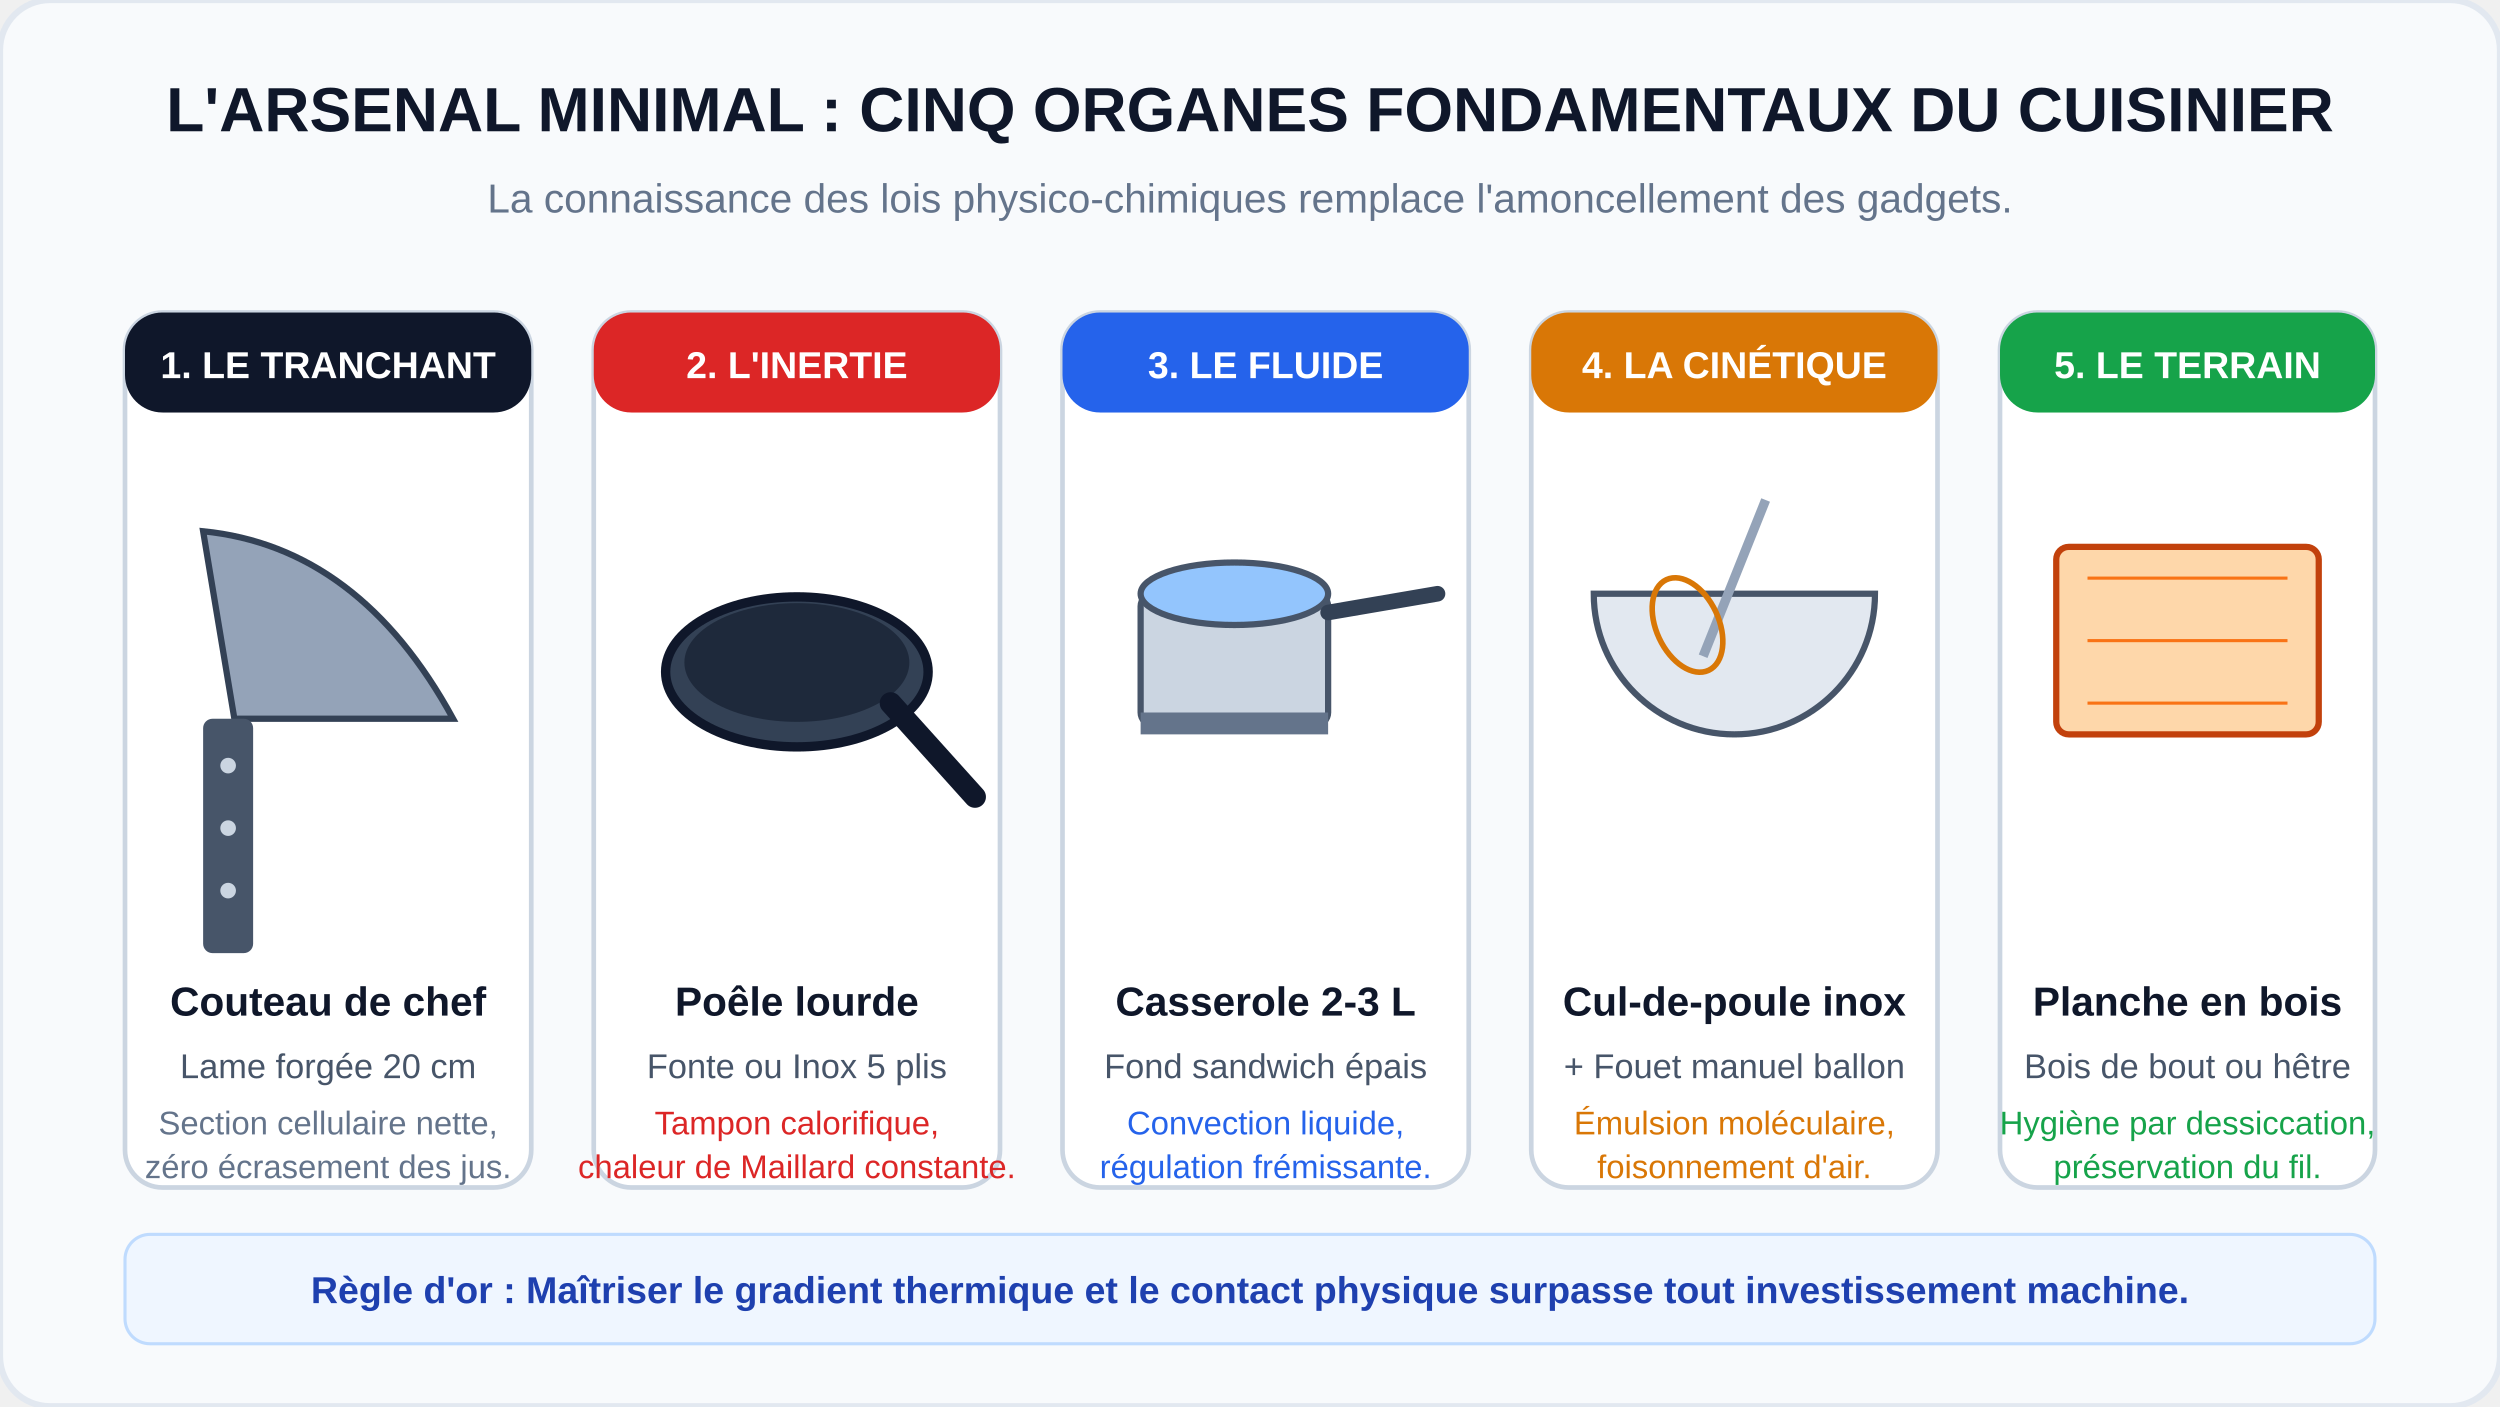
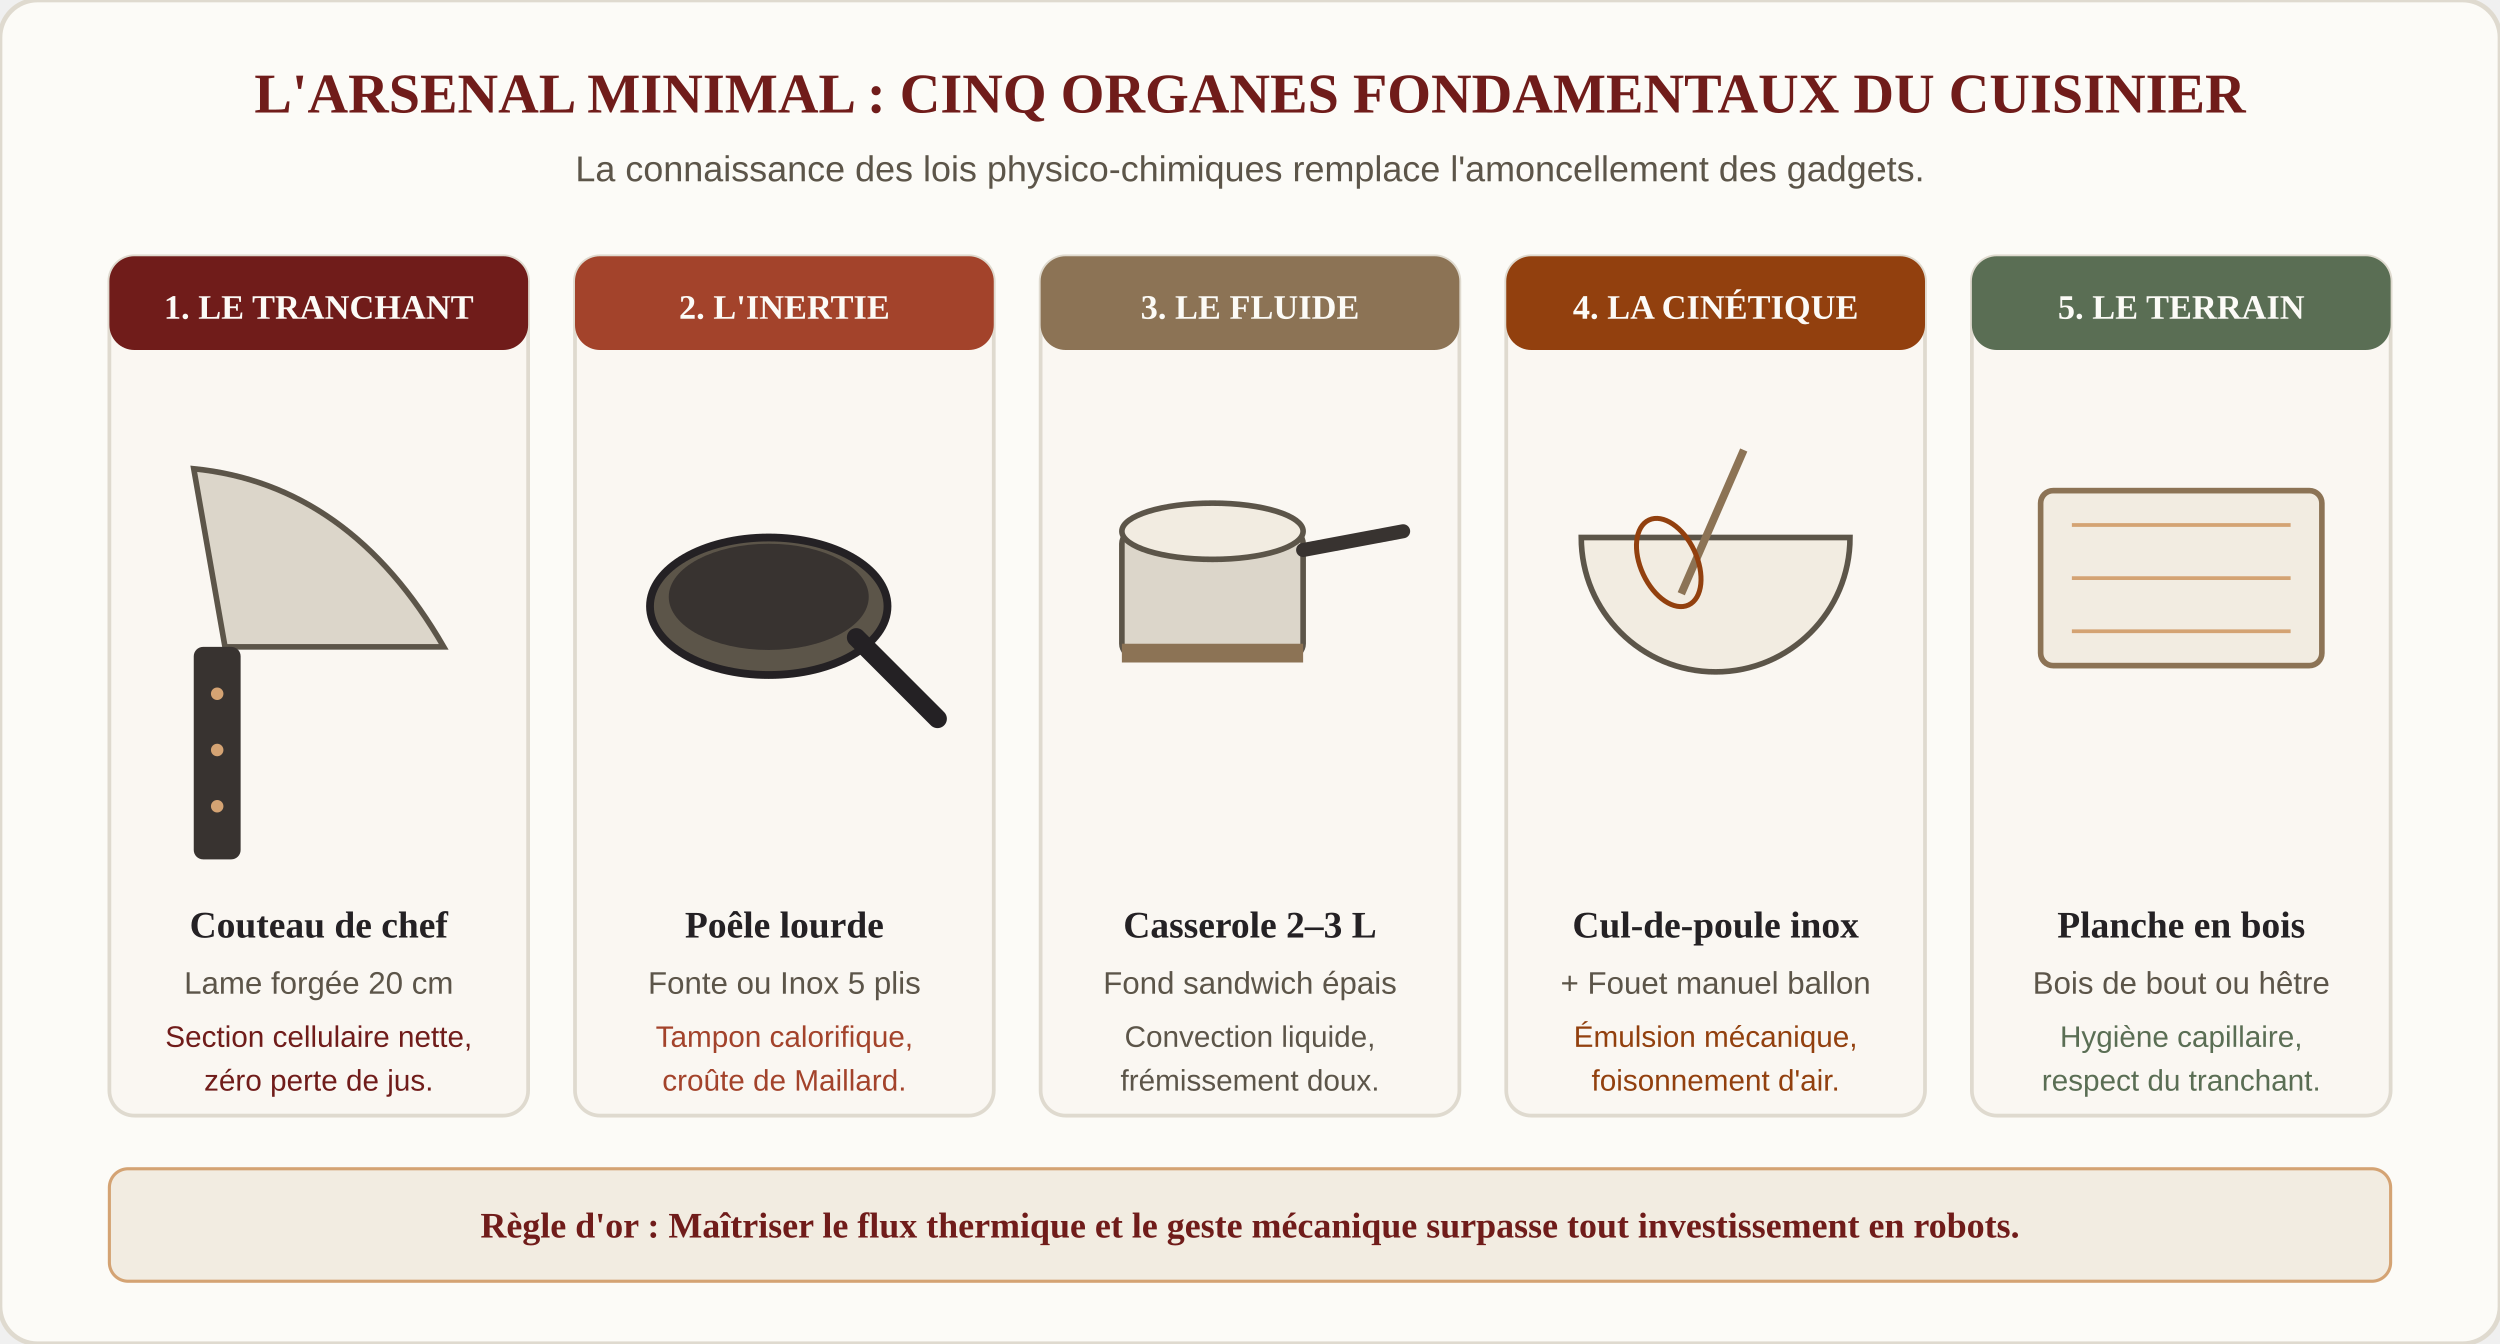
- <svg xmlns="http://www.w3.org/2000/svg" viewBox="0 0 800 450" width="100%" height="100%">
-   <rect width="800" height="450" rx="16" fill="#f8fafc" stroke="#e2e8f0" stroke-width="2" />
-   <text x="400" y="42" font-family="Liberation Sans, Arial, sans-serif" font-size="20" font-weight="bold" fill="#0f172a" text-anchor="middle">L'ARSENAL MINIMAL : CINQ ORGANES FONDAMENTAUX DU CUISINIER</text>
-   <text x="400" y="68" font-family="Liberation Sans, Arial, sans-serif" font-size="13" fill="#64748b" text-anchor="middle">La connaissance des lois physico-chimiques remplace l'amoncellement des gadgets.</text>
-   <g transform="translate(40, 100)">
-     <rect width="130" height="280" rx="12" fill="#ffffff" stroke="#cbd5e1" stroke-width="1.5" />
-     <rect x="0" y="0" width="130" height="32" rx="12" fill="#0f172a" />
-     <text x="65" y="21" font-family="Liberation Sans, Arial, sans-serif" font-size="12" font-weight="bold" fill="#ffffff" text-anchor="middle">1. LE TRANCHANT</text>
-     <path d="M 25 70 Q 75 75 105 130 L 35 130 Z" fill="#94a3b8" stroke="#334155" stroke-width="2" />
-     <rect x="25" y="130" width="16" height="75" rx="3" fill="#475569" />
-     <circle cx="33" cy="145" r="2.5" fill="#cbd5e1" />
-     <circle cx="33" cy="165" r="2.5" fill="#cbd5e1" />
-     <circle cx="33" cy="185" r="2.5" fill="#cbd5e1" />
-     <text x="65" y="225" font-family="Liberation Sans, Arial, sans-serif" font-size="13" font-weight="bold" fill="#0f172a" text-anchor="middle">Couteau de chef</text>
-     <text x="65" y="245" font-family="Liberation Sans, Arial, sans-serif" font-size="11" fill="#475569" text-anchor="middle">Lame forgée 20 cm</text>
-     <text x="65" y="263" font-family="Liberation Sans, Arial, sans-serif" font-size="10.5" fill="#64748b" text-anchor="middle">Section cellulaire nette,</text>
-     <text x="65" y="277" font-family="Liberation Sans, Arial, sans-serif" font-size="10.5" fill="#64748b" text-anchor="middle">zéro écrasement des jus.</text>
+ <svg xmlns="http://www.w3.org/2000/svg" viewBox="0 0 800 430" width="100%" height="100%">
+   <rect width="800" height="430" rx="12" fill="#fcfbf7" stroke="#dfdacf" stroke-width="1.5" />
+   <text x="400" y="36" font-family="Liberation Serif, Georgia, serif" font-size="18" font-weight="bold" fill="#701c1a" text-anchor="middle">L'ARSENAL MINIMAL : CINQ ORGANES FONDAMENTAUX DU CUISINIER</text>
+   <text x="400" y="58" font-family="Liberation Sans, Arial, sans-serif" font-size="11.5" fill="#5c5549" text-anchor="middle">La connaissance des lois physico-chimiques remplace l'amoncellement des gadgets.</text>
+   <g transform="translate(35, 82)">
+     <rect width="134" height="275" rx="8" fill="#faf7f2" stroke="#dfdacf" stroke-width="1.2" />
+     <rect x="0" y="0" width="134" height="30" rx="8" fill="#701c1a" />
+     <text x="67" y="20" font-family="Liberation Serif, Georgia, serif" font-size="11" font-weight="bold" fill="#fcfbf7" text-anchor="middle">1. LE TRANCHANT</text>
+     <path d="M 27 68 Q 77 73 107 125 L 37 125 Z" fill="#dcd6ca" stroke="#5c5549" stroke-width="1.8" />
+     <rect x="27" y="125" width="15" height="68" rx="3" fill="#383330" />
+     <circle cx="34.5" cy="140" r="2" fill="#d4a373" />
+     <circle cx="34.5" cy="158" r="2" fill="#d4a373" />
+     <circle cx="34.5" cy="176" r="2" fill="#d4a373" />
+     <text x="67" y="218" font-family="Liberation Serif, Georgia, serif" font-size="12" font-weight="bold" fill="#242124" text-anchor="middle">Couteau de chef</text>
+     <text x="67" y="236" font-family="Liberation Sans, Arial, sans-serif" font-size="10" fill="#5c5549" text-anchor="middle">Lame forgée 20 cm</text>
+     <text x="67" y="253" font-family="Liberation Sans, Arial, sans-serif" font-size="9.5" fill="#701c1a" text-anchor="middle">Section cellulaire nette,</text>
+     <text x="67" y="267" font-family="Liberation Sans, Arial, sans-serif" font-size="9.5" fill="#701c1a" text-anchor="middle">zéro perte de jus.</text>
  </g>
-   <g transform="translate(190, 100)">
-     <rect width="130" height="280" rx="12" fill="#ffffff" stroke="#cbd5e1" stroke-width="1.5" />
-     <rect x="0" y="0" width="130" height="32" rx="12" fill="#dc2626" />
-     <text x="65" y="21" font-family="Liberation Sans, Arial, sans-serif" font-size="12" font-weight="bold" fill="#ffffff" text-anchor="middle">2. L'INERTIE</text>
-     <ellipse cx="65" cy="115" rx="42" ry="24" fill="#334155" stroke="#0f172a" stroke-width="3" />
-     <ellipse cx="65" cy="112" rx="36" ry="19" fill="#1e293b" />
-     <path d="M 95 125 L 122 155" stroke="#0f172a" stroke-width="7" stroke-linecap="round" />
-     <text x="65" y="225" font-family="Liberation Sans, Arial, sans-serif" font-size="13" font-weight="bold" fill="#0f172a" text-anchor="middle">Poêle lourde</text>
-     <text x="65" y="245" font-family="Liberation Sans, Arial, sans-serif" font-size="11" fill="#475569" text-anchor="middle">Fonte ou Inox 5 plis</text>
-     <text x="65" y="263" font-family="Liberation Sans, Arial, sans-serif" font-size="10.5" fill="#dc2626" text-anchor="middle">Tampon calorifique,</text>
-     <text x="65" y="277" font-family="Liberation Sans, Arial, sans-serif" font-size="10.5" fill="#dc2626" text-anchor="middle">chaleur de Maillard constante.</text>
+   <g transform="translate(184, 82)">
+     <rect width="134" height="275" rx="8" fill="#faf7f2" stroke="#dfdacf" stroke-width="1.2" />
+     <rect x="0" y="0" width="134" height="30" rx="8" fill="#a3432b" />
+     <text x="67" y="20" font-family="Liberation Serif, Georgia, serif" font-size="11" font-weight="bold" fill="#fcfbf7" text-anchor="middle">2. L'INERTIE</text>
+     <ellipse cx="62" cy="112" rx="38" ry="22" fill="#5c5549" stroke="#242124" stroke-width="2.5" />
+     <ellipse cx="62" cy="109" rx="32" ry="17" fill="#383330" />
+     <path d="M 90 122 L 116 148" stroke="#242124" stroke-width="6" stroke-linecap="round" />
+     <text x="67" y="218" font-family="Liberation Serif, Georgia, serif" font-size="12" font-weight="bold" fill="#242124" text-anchor="middle">Poêle lourde</text>
+     <text x="67" y="236" font-family="Liberation Sans, Arial, sans-serif" font-size="10" fill="#5c5549" text-anchor="middle">Fonte ou Inox 5 plis</text>
+     <text x="67" y="253" font-family="Liberation Sans, Arial, sans-serif" font-size="9.5" fill="#a3432b" text-anchor="middle">Tampon calorifique,</text>
+     <text x="67" y="267" font-family="Liberation Sans, Arial, sans-serif" font-size="9.5" fill="#a3432b" text-anchor="middle">croûte de Maillard.</text>
  </g>
-   <g transform="translate(340, 100)">
-     <rect width="130" height="280" rx="12" fill="#ffffff" stroke="#cbd5e1" stroke-width="1.5" />
-     <rect x="0" y="0" width="130" height="32" rx="12" fill="#2563eb" />
-     <text x="65" y="21" font-family="Liberation Sans, Arial, sans-serif" font-size="12" font-weight="bold" fill="#ffffff" text-anchor="middle">3. LE FLUIDE</text>
-     <rect x="25" y="90" width="60" height="42" rx="4" fill="#cbd5e1" stroke="#475569" stroke-width="2" />
-     <ellipse cx="55" cy="90" rx="30" ry="10" fill="#93c5fd" stroke="#475569" stroke-width="2" />
-     <path d="M 85 96 L 120 90" stroke="#334155" stroke-width="5" stroke-linecap="round" />
-     <rect x="25" y="128" width="60" height="7" fill="#64748b" />
-     <text x="65" y="225" font-family="Liberation Sans, Arial, sans-serif" font-size="13" font-weight="bold" fill="#0f172a" text-anchor="middle">Casserole 2-3 L</text>
-     <text x="65" y="245" font-family="Liberation Sans, Arial, sans-serif" font-size="11" fill="#475569" text-anchor="middle">Fond sandwich épais</text>
-     <text x="65" y="263" font-family="Liberation Sans, Arial, sans-serif" font-size="10.5" fill="#2563eb" text-anchor="middle">Convection liquide,</text>
-     <text x="65" y="277" font-family="Liberation Sans, Arial, sans-serif" font-size="10.5" fill="#2563eb" text-anchor="middle">régulation frémissante.</text>
+   <g transform="translate(333, 82)">
+     <rect width="134" height="275" rx="8" fill="#faf7f2" stroke="#dfdacf" stroke-width="1.2" />
+     <rect x="0" y="0" width="134" height="30" rx="8" fill="#8c7355" />
+     <text x="67" y="20" font-family="Liberation Serif, Georgia, serif" font-size="11" font-weight="bold" fill="#fcfbf7" text-anchor="middle">3. LE FLUIDE</text>
+     <rect x="26" y="88" width="58" height="40" rx="4" fill="#dcd6ca" stroke="#5c5549" stroke-width="1.8" />
+     <ellipse cx="55" cy="88" rx="29" ry="9" fill="#f2ece1" stroke="#5c5549" stroke-width="1.8" />
+     <path d="M 84 94 L 116 88" stroke="#383330" stroke-width="4.5" stroke-linecap="round" />
+     <rect x="26" y="124" width="58" height="6" fill="#8c7355" />
+     <text x="67" y="218" font-family="Liberation Serif, Georgia, serif" font-size="12" font-weight="bold" fill="#242124" text-anchor="middle">Casserole 2–3 L</text>
+     <text x="67" y="236" font-family="Liberation Sans, Arial, sans-serif" font-size="10" fill="#5c5549" text-anchor="middle">Fond sandwich épais</text>
+     <text x="67" y="253" font-family="Liberation Sans, Arial, sans-serif" font-size="9.5" fill="#5c5549" text-anchor="middle">Convection liquide,</text>
+     <text x="67" y="267" font-family="Liberation Sans, Arial, sans-serif" font-size="9.5" fill="#5c5549" text-anchor="middle">frémissement doux.</text>
  </g>
-   <g transform="translate(490, 100)">
-     <rect width="130" height="280" rx="12" fill="#ffffff" stroke="#cbd5e1" stroke-width="1.5" />
-     <rect x="0" y="0" width="130" height="32" rx="12" fill="#d97706" />
-     <text x="65" y="21" font-family="Liberation Sans, Arial, sans-serif" font-size="12" font-weight="bold" fill="#ffffff" text-anchor="middle">4. LA CINÉTIQUE</text>
-     <path d="M 20 90 A 45 45 0 0 0 110 90 Z" fill="#e2e8f0" stroke="#475569" stroke-width="2" />
-     <path d="M 75 60 L 55 110" stroke="#94a3b8" stroke-width="3" />
-     <ellipse cx="50" cy="100" rx="10" ry="16" fill="none" stroke="#d97706" stroke-width="1.8" transform="rotate(-25 50 100)" />
-     <text x="65" y="225" font-family="Liberation Sans, Arial, sans-serif" font-size="13" font-weight="bold" fill="#0f172a" text-anchor="middle">Cul-de-poule inox</text>
-     <text x="65" y="245" font-family="Liberation Sans, Arial, sans-serif" font-size="11" fill="#475569" text-anchor="middle">+ Fouet manuel ballon</text>
-     <text x="65" y="263" font-family="Liberation Sans, Arial, sans-serif" font-size="10.5" fill="#d97706" text-anchor="middle">Émulsion moléculaire,</text>
-     <text x="65" y="277" font-family="Liberation Sans, Arial, sans-serif" font-size="10.5" fill="#d97706" text-anchor="middle">foisonnement d'air.</text>
+   <g transform="translate(482, 82)">
+     <rect width="134" height="275" rx="8" fill="#faf7f2" stroke="#dfdacf" stroke-width="1.2" />
+     <rect x="0" y="0" width="134" height="30" rx="8" fill="#92400e" />
+     <text x="67" y="20" font-family="Liberation Serif, Georgia, serif" font-size="11" font-weight="bold" fill="#fcfbf7" text-anchor="middle">4. LA CINÉTIQUE</text>
+     <path d="M 24 90 A 43 43 0 0 0 110 90 Z" fill="#f2ece1" stroke="#5c5549" stroke-width="1.8" />
+     <path d="M 76 62 L 56 108" stroke="#8c7355" stroke-width="2.5" />
+     <ellipse cx="52" cy="98" rx="9" ry="15" fill="none" stroke="#92400e" stroke-width="1.6" transform="rotate(-25 52 98)" />
+     <text x="67" y="218" font-family="Liberation Serif, Georgia, serif" font-size="12" font-weight="bold" fill="#242124" text-anchor="middle">Cul-de-poule inox</text>
+     <text x="67" y="236" font-family="Liberation Sans, Arial, sans-serif" font-size="10" fill="#5c5549" text-anchor="middle">+ Fouet manuel ballon</text>
+     <text x="67" y="253" font-family="Liberation Sans, Arial, sans-serif" font-size="9.5" fill="#92400e" text-anchor="middle">Émulsion mécanique,</text>
+     <text x="67" y="267" font-family="Liberation Sans, Arial, sans-serif" font-size="9.5" fill="#92400e" text-anchor="middle">foisonnement d'air.</text>
  </g>
-   <g transform="translate(640, 100)">
-     <rect width="120" height="280" rx="12" fill="#ffffff" stroke="#cbd5e1" stroke-width="1.5" />
-     <rect x="0" y="0" width="120" height="32" rx="12" fill="#16a34a" />
-     <text x="60" y="21" font-family="Liberation Sans, Arial, sans-serif" font-size="12" font-weight="bold" fill="#ffffff" text-anchor="middle">5. LE TERRAIN</text>
-     <rect x="18" y="75" width="84" height="60" rx="4" fill="#fed7aa" stroke="#c2410c" stroke-width="2" />
-     <line x1="28" y1="85" x2="92" y2="85" stroke="#f97316" stroke-width="1" />
-     <line x1="28" y1="105" x2="92" y2="105" stroke="#f97316" stroke-width="1" />
-     <line x1="28" y1="125" x2="92" y2="125" stroke="#f97316" stroke-width="1" />
-     <text x="60" y="225" font-family="Liberation Sans, Arial, sans-serif" font-size="13" font-weight="bold" fill="#0f172a" text-anchor="middle">Planche en bois</text>
-     <text x="60" y="245" font-family="Liberation Sans, Arial, sans-serif" font-size="11" fill="#475569" text-anchor="middle">Bois de bout ou hêtre</text>
-     <text x="60" y="263" font-family="Liberation Sans, Arial, sans-serif" font-size="10.5" fill="#16a34a" text-anchor="middle">Hygiène par dessiccation,</text>
-     <text x="60" y="277" font-family="Liberation Sans, Arial, sans-serif" font-size="10.5" fill="#16a34a" text-anchor="middle">préservation du fil.</text>
+   <g transform="translate(631, 82)">
+     <rect width="134" height="275" rx="8" fill="#faf7f2" stroke="#dfdacf" stroke-width="1.2" />
+     <rect x="0" y="0" width="134" height="30" rx="8" fill="#5a6e54" />
+     <text x="67" y="20" font-family="Liberation Serif, Georgia, serif" font-size="11" font-weight="bold" fill="#fcfbf7" text-anchor="middle">5. LE TERRAIN</text>
+     <rect x="22" y="75" width="90" height="56" rx="4" fill="#f2ece1" stroke="#8c7355" stroke-width="1.8" />
+     <line x1="32" y1="86" x2="102" y2="86" stroke="#d4a373" stroke-width="1.2" />
+     <line x1="32" y1="103" x2="102" y2="103" stroke="#d4a373" stroke-width="1.2" />
+     <line x1="32" y1="120" x2="102" y2="120" stroke="#d4a373" stroke-width="1.2" />
+     <text x="67" y="218" font-family="Liberation Serif, Georgia, serif" font-size="12" font-weight="bold" fill="#242124" text-anchor="middle">Planche en bois</text>
+     <text x="67" y="236" font-family="Liberation Sans, Arial, sans-serif" font-size="10" fill="#5c5549" text-anchor="middle">Bois de bout ou hêtre</text>
+     <text x="67" y="253" font-family="Liberation Sans, Arial, sans-serif" font-size="9.5" fill="#5a6e54" text-anchor="middle">Hygiène capillaire,</text>
+     <text x="67" y="267" font-family="Liberation Sans, Arial, sans-serif" font-size="9.5" fill="#5a6e54" text-anchor="middle">respect du tranchant.</text>
  </g>
-   <rect x="40" y="395" width="720" height="35" rx="8" fill="#eff6ff" stroke="#bfdbfe" stroke-width="1" />
-   <text x="400" y="417" font-family="Liberation Sans, Arial, sans-serif" font-size="12" fill="#1e40af" text-anchor="middle" font-weight="bold">Règle d'or : Maîtriser le gradient thermique et le contact physique surpasse tout investissement machine.</text>
+   <rect x="35" y="374" width="730" height="36" rx="6" fill="#f2ece1" stroke="#d4a373" stroke-width="1" />
+   <text x="400" y="396" font-family="Liberation Serif, Georgia, serif" font-size="11.5" fill="#701c1a" text-anchor="middle" font-weight="bold">Règle d'or : Maîtriser le flux thermique et le geste mécanique surpasse tout investissement en robots.</text>
</svg>
